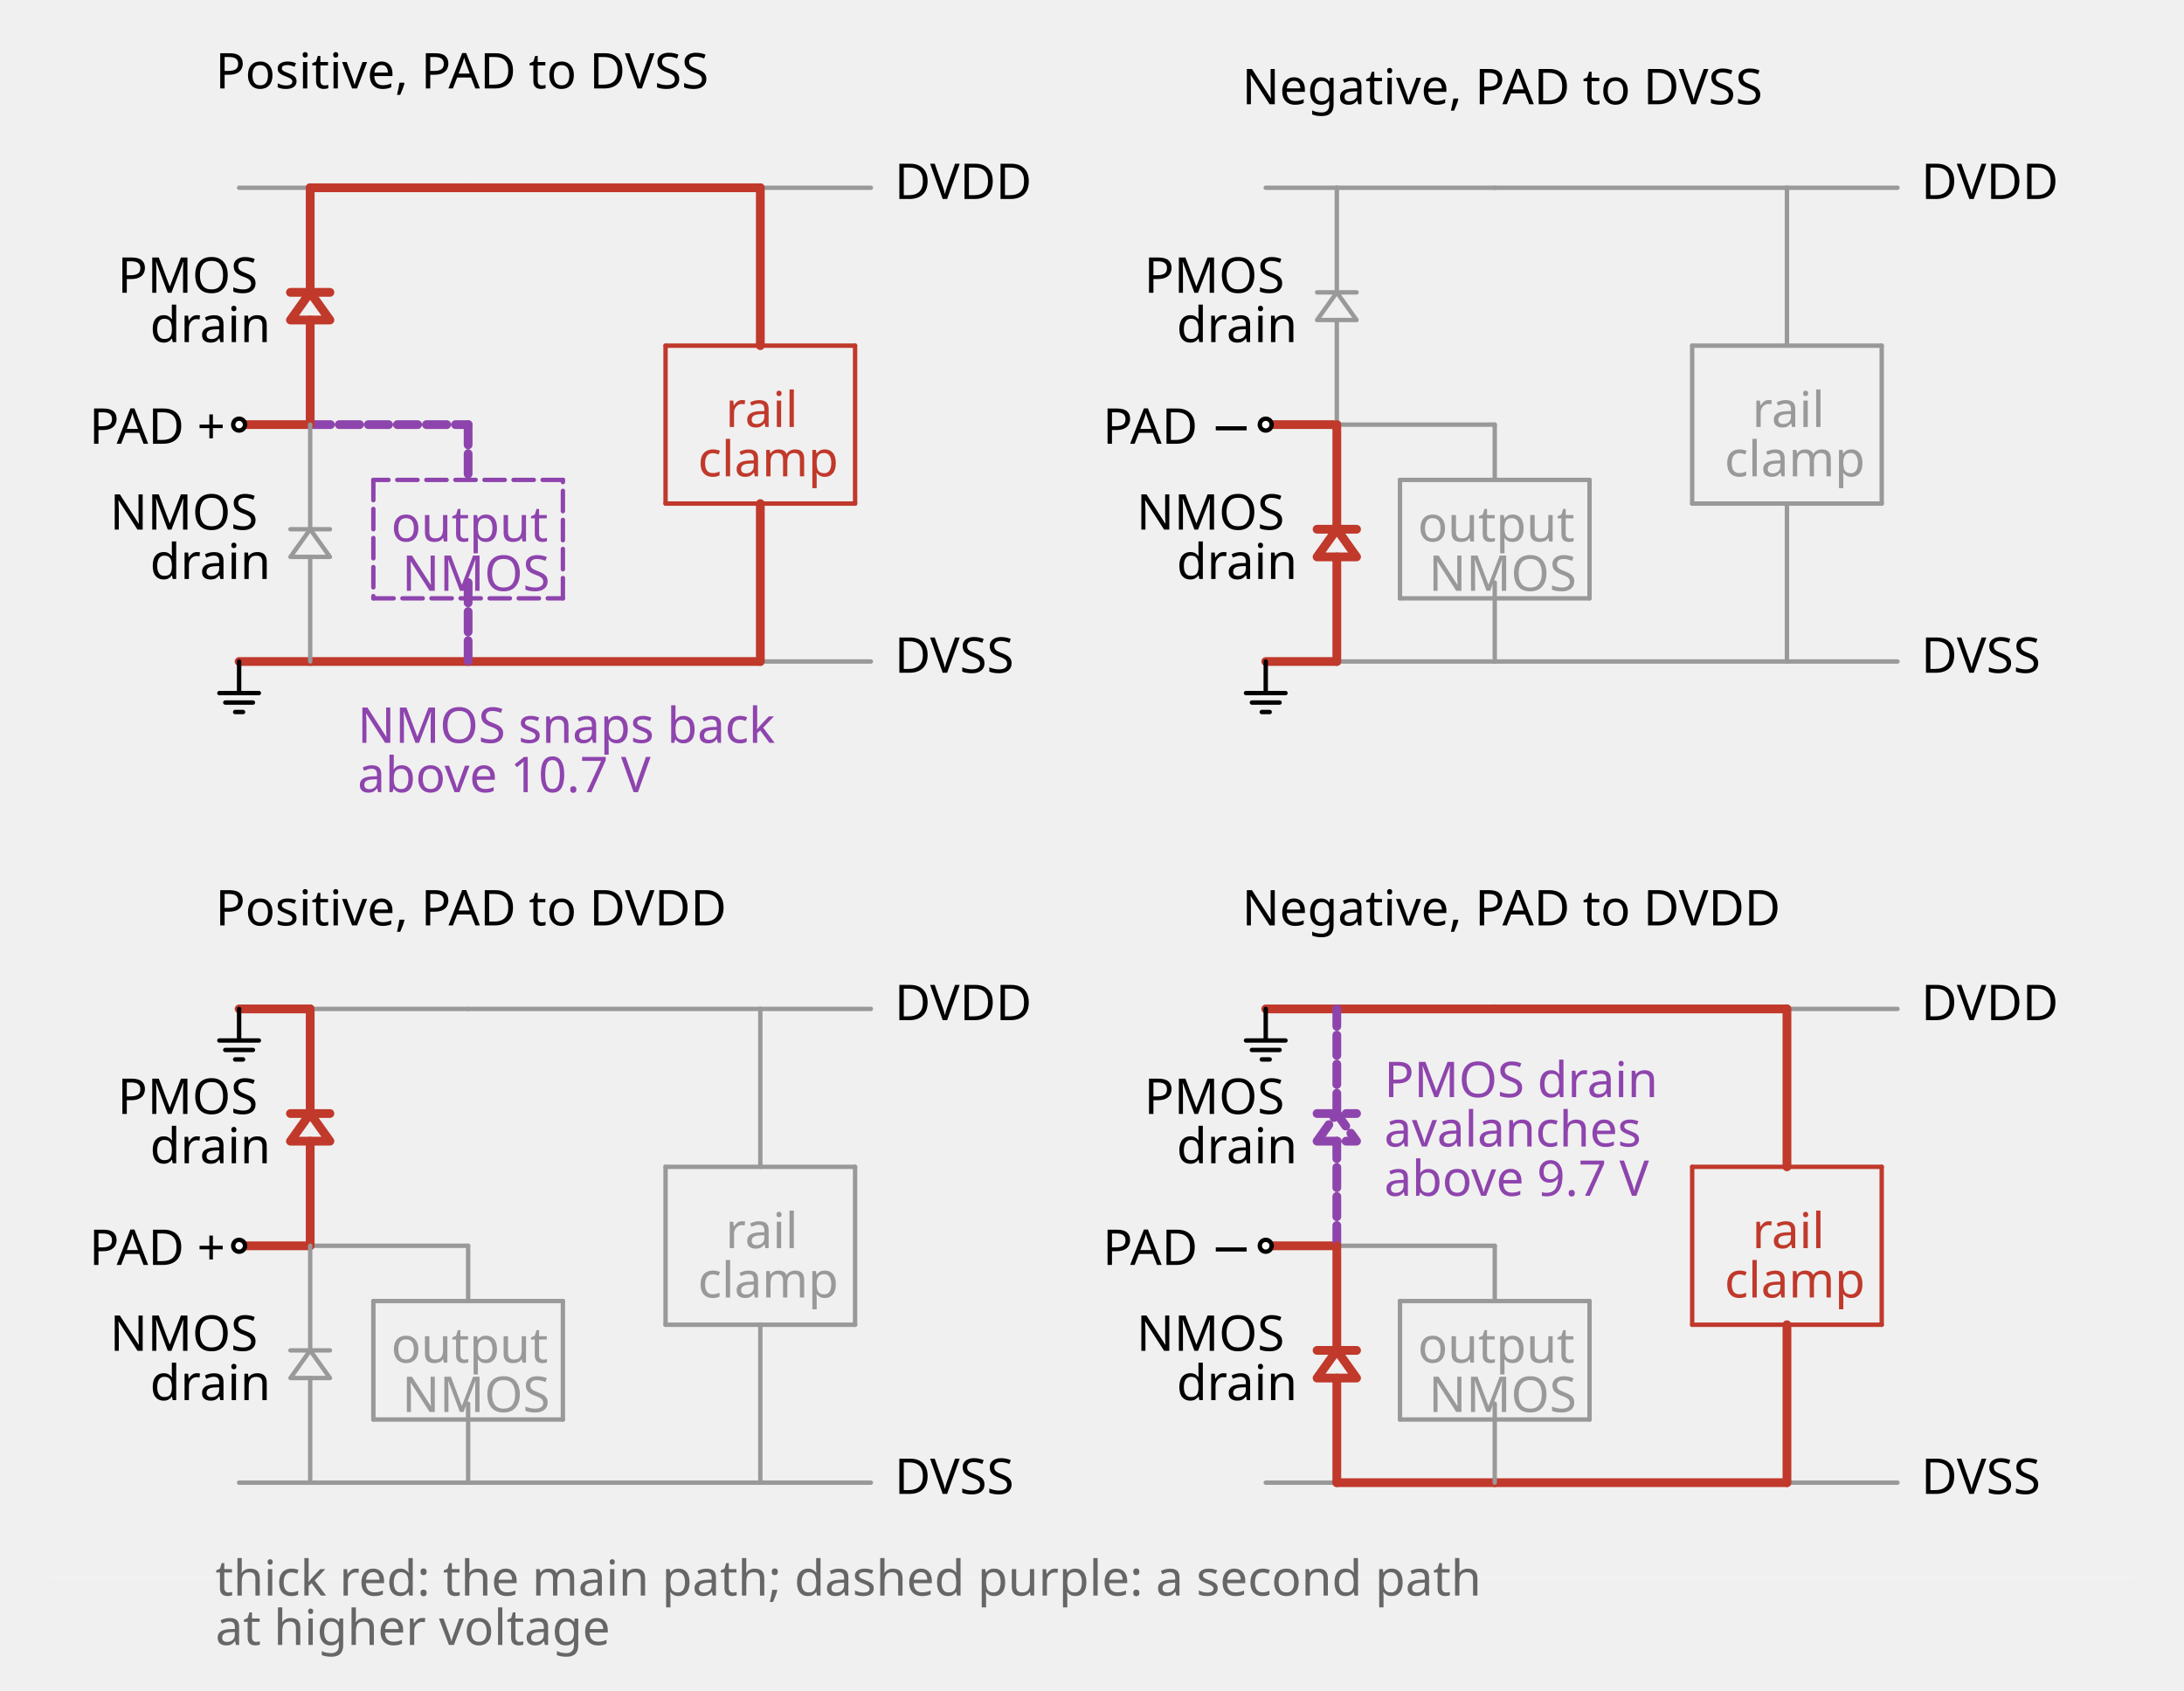
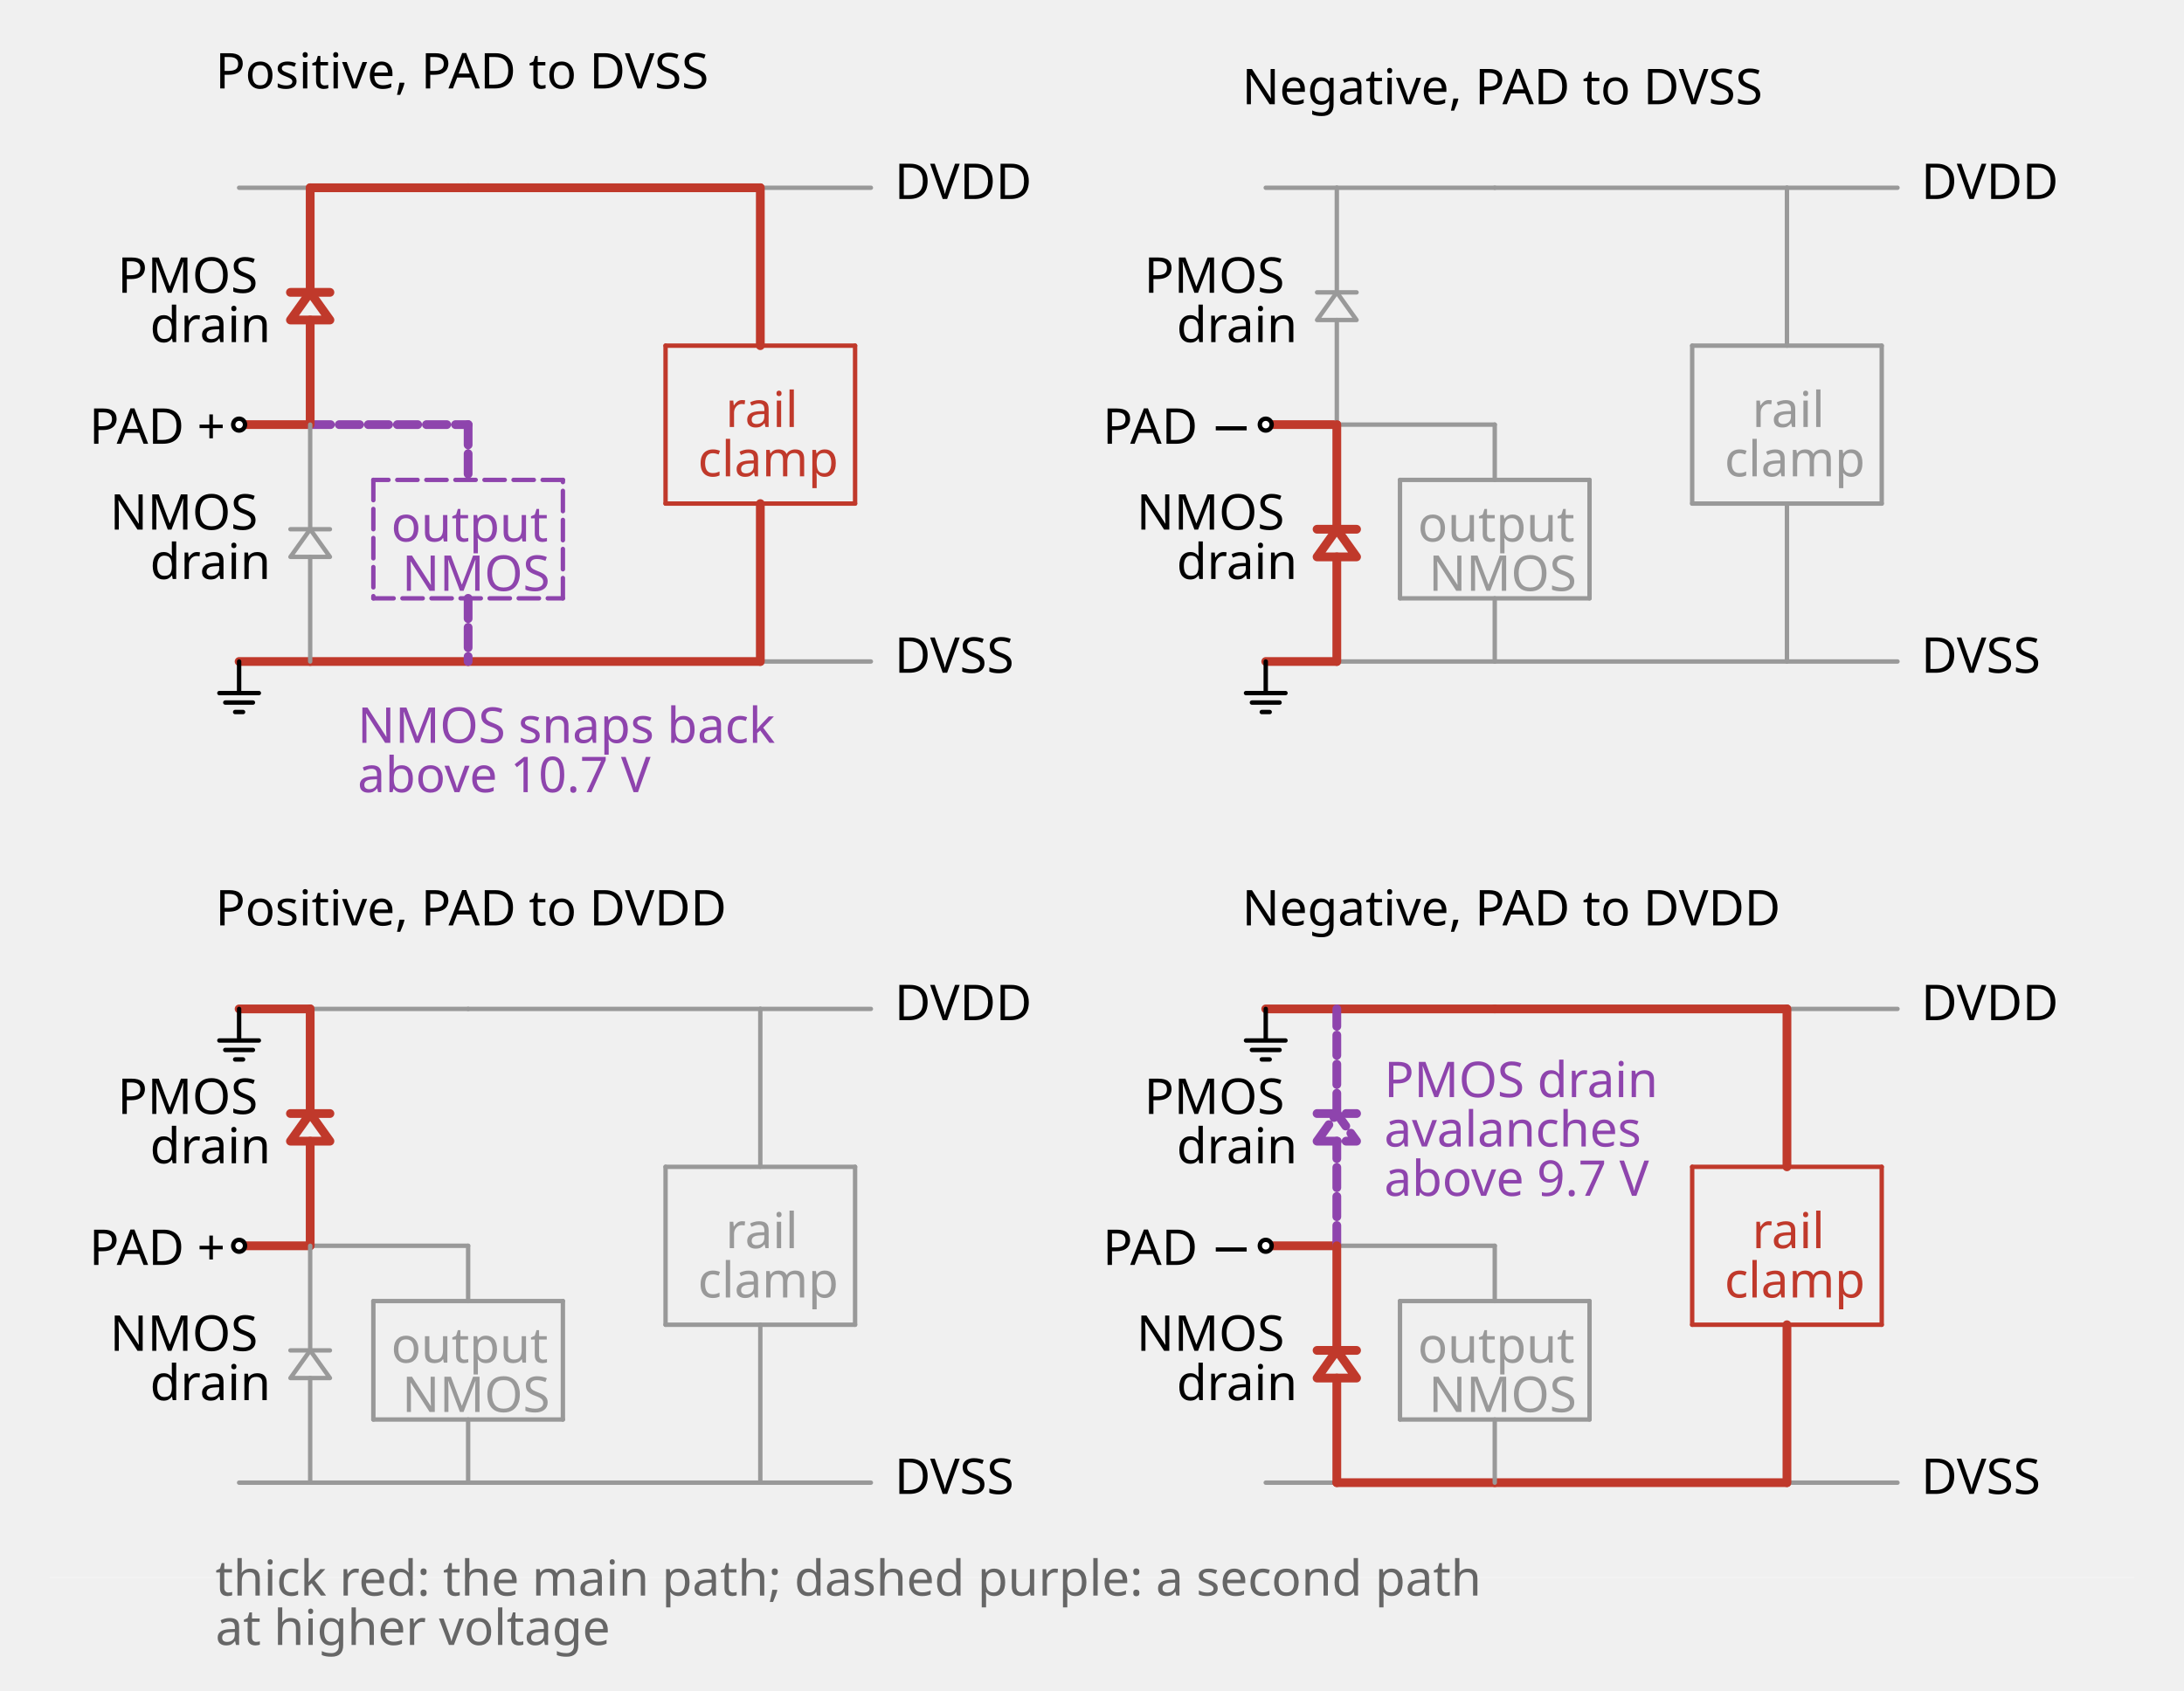
<svg xmlns="http://www.w3.org/2000/svg" xml:lang="en" height="616.48pt" width="796.48pt" viewBox="-69.92 -241.28 796.48 616.48">
  <polygon points="36,-124.56 43.2,-134.64 50.4,-124.56 " style="stroke:#c0392b;fill:none;stroke-width:3.2;stroke-dasharray:-;stroke-linecap:round;stroke-linejoin:round;" />
  <polygon points="36,-38.16 43.2,-48.24 50.4,-38.16 " style="stroke:#999999;fill:none;stroke-width:1.6;stroke-dasharray:-;stroke-linecap:round;stroke-linejoin:round;" />
  <polygon points="410.4,-124.56 417.6,-134.64 424.8,-124.56 " style="stroke:#999999;fill:none;stroke-width:1.6;stroke-dasharray:-;stroke-linecap:round;stroke-linejoin:round;" />
  <polygon points="410.4,-38.16 417.6,-48.24 424.8,-38.16 " style="stroke:#c0392b;fill:none;stroke-width:3.2;stroke-dasharray:-;stroke-linecap:round;stroke-linejoin:round;" />
  <polygon points="36,174.96 43.2,164.88 50.4,174.96 " style="stroke:#c0392b;fill:none;stroke-width:3.2;stroke-dasharray:-;stroke-linecap:round;stroke-linejoin:round;" />
  <polygon points="36,261.36 43.2,251.28 50.4,261.36 " style="stroke:#999999;fill:none;stroke-width:1.6;stroke-dasharray:-;stroke-linecap:round;stroke-linejoin:round;" />
  <polygon points="410.4,174.96 417.6,164.88 424.8,174.96 " style="stroke:#8e44ad;fill:none;stroke-width:3.2;stroke-dasharray:7.4,3.2;stroke-linecap:round;stroke-linejoin:round;" />
  <polygon points="410.4,261.36 417.6,251.28 424.8,261.36 " style="stroke:#c0392b;fill:none;stroke-width:3.2;stroke-dasharray:-;stroke-linecap:round;stroke-linejoin:round;" />
  <path d="M 17.28,-172.8 L 30.24,-172.8 L 43.2,-172.8" style="stroke:#999999;fill:none;stroke-width:1.6;stroke-dasharray:-;stroke-linecap:round;stroke-linejoin:round;" />
  <path d="M 43.2,-172.8 L 72,-172.8 L 100.8,-172.8" style="stroke:#c0392b;fill:none;stroke-width:3.2;stroke-dasharray:-;stroke-linecap:round;stroke-linejoin:round;" />
  <path d="M 100.8,-172.8 L 154.08,-172.8 L 207.36,-172.8" style="stroke:#c0392b;fill:none;stroke-width:3.2;stroke-dasharray:-;stroke-linecap:round;stroke-linejoin:round;" />
  <path d="M 207.36,-172.8 L 227.52,-172.8 L 247.68,-172.8" style="stroke:#999999;fill:none;stroke-width:1.6;stroke-dasharray:-;stroke-linecap:round;stroke-linejoin:round;" />
  <path d="M 17.28,-0.0 L 30.24,-0 L 43.2,-0" style="stroke:#c0392b;fill:none;stroke-width:3.2;stroke-dasharray:-;stroke-linecap:round;stroke-linejoin:round;" />
  <path d="M 43.2,-0.0 L 72,-0 L 100.8,-0" style="stroke:#c0392b;fill:none;stroke-width:3.2;stroke-dasharray:-;stroke-linecap:round;stroke-linejoin:round;" />
  <path d="M 100.8,-0.0 L 154.08,-0 L 207.36,-0" style="stroke:#c0392b;fill:none;stroke-width:3.2;stroke-dasharray:-;stroke-linecap:round;stroke-linejoin:round;" />
  <path d="M 207.36,-0.0 L 227.52,-0 L 247.68,-0" style="stroke:#999999;fill:none;stroke-width:1.6;stroke-dasharray:-;stroke-linecap:round;stroke-linejoin:round;" />
  <path d="M 17.28,-86.4 L 30.24,-86.4 L 43.2,-86.4" style="stroke:#c0392b;fill:none;stroke-width:3.2;stroke-dasharray:-;stroke-linecap:round;stroke-linejoin:round;" />
  <path d="M 43.2,-86.4 L 72,-86.4 L 100.8,-86.4" style="stroke:#8e44ad;fill:none;stroke-width:3.2;stroke-dasharray:7.4,3.2;stroke-linecap:round;stroke-linejoin:round;" />
  <path d="M 43.2,-86.4 L 43.2,-124.56 M 36,-134.64 L 50.4,-134.64 M 43.2,-134.64 L 43.2,-172.8" style="stroke:#c0392b;fill:none;stroke-width:3.2;stroke-dasharray:-;stroke-linecap:round;stroke-linejoin:round;" />
  <path d="M 43.2,-0.0 L 43.2,-38.16 M 36,-48.24 L 50.4,-48.24 M 43.2,-48.24 L 43.2,-86.4" style="stroke:#999999;fill:none;stroke-width:1.6;stroke-dasharray:-;stroke-linecap:round;stroke-linejoin:round;" />
  <path d="M 100.8,-86.4 L 100.8,-76.32 L 100.8,-66.24" style="stroke:#8e44ad;fill:none;stroke-width:3.2;stroke-dasharray:7.4,3.2;stroke-linecap:round;stroke-linejoin:round;" />
-   <path d="M 100.8,-28.8 L 100.8,-14.4 L 100.8,-0" style="stroke:#8e44ad;fill:none;stroke-width:3.2;stroke-dasharray:7.4,3.2;stroke-linecap:round;stroke-linejoin:round;" />
+   <path d="M 100.8,-23.04 L 100.8,-11.52 L 100.8,-0" style="stroke:#8e44ad;fill:none;stroke-width:3.2;stroke-dasharray:7.4,3.2;stroke-linecap:round;stroke-linejoin:round;" />
  <path d="M 66.24,-23.04 L 100.8,-23.04 L 135.36,-23.04" style="stroke:#8e44ad;fill:none;stroke-width:1.6;stroke-dasharray:7.4,3.2;stroke-linecap:round;stroke-linejoin:round;" />
  <path d="M 135.36,-23.04 L 135.36,-44.64 L 135.36,-66.24" style="stroke:#8e44ad;fill:none;stroke-width:1.6;stroke-dasharray:7.4,3.2;stroke-linecap:round;stroke-linejoin:round;" />
  <path d="M 135.36,-66.24 L 100.8,-66.24 L 66.24,-66.24" style="stroke:#8e44ad;fill:none;stroke-width:1.6;stroke-dasharray:7.4,3.2;stroke-linecap:round;stroke-linejoin:round;" />
  <path d="M 66.24,-66.24 L 66.24,-44.64 L 66.24,-23.04" style="stroke:#8e44ad;fill:none;stroke-width:1.6;stroke-dasharray:7.4,3.2;stroke-linecap:round;stroke-linejoin:round;" />
  <path d="M 207.36,-172.8 L 207.36,-144 L 207.36,-115.2" style="stroke:#c0392b;fill:none;stroke-width:3.2;stroke-dasharray:-;stroke-linecap:round;stroke-linejoin:round;" />
  <path d="M 207.36,-57.6 L 207.36,-28.8 L 207.36,-0" style="stroke:#c0392b;fill:none;stroke-width:3.2;stroke-dasharray:-;stroke-linecap:round;stroke-linejoin:round;" />
  <path d="M 172.8,-57.6 L 207.36,-57.6 L 241.92,-57.6" style="stroke:#c0392b;fill:none;stroke-width:1.6;stroke-dasharray:-;stroke-linecap:round;stroke-linejoin:round;" />
  <path d="M 241.92,-57.6 L 241.92,-86.4 L 241.92,-115.2" style="stroke:#c0392b;fill:none;stroke-width:1.6;stroke-dasharray:-;stroke-linecap:round;stroke-linejoin:round;" />
  <path d="M 241.92,-115.2 L 207.36,-115.2 L 172.8,-115.2" style="stroke:#c0392b;fill:none;stroke-width:1.6;stroke-dasharray:-;stroke-linecap:round;stroke-linejoin:round;" />
  <path d="M 172.8,-115.2 L 172.8,-86.4 L 172.8,-57.6" style="stroke:#c0392b;fill:none;stroke-width:1.6;stroke-dasharray:-;stroke-linecap:round;stroke-linejoin:round;" />
  <path d="M 17.28,-0.0 L 17.28,11.52 L 10.08,11.52 L 24.48,11.52 M 12.24,14.976 L 22.32,14.976 M 15.84,18.432 L 18.72,18.432" style="stroke:black;fill:none;stroke-width:1.6;stroke-dasharray:-;stroke-linecap:round;stroke-linejoin:round;" />
  <path d="M 391.68,-172.8 L 404.64,-172.8 L 417.6,-172.8" style="stroke:#999999;fill:none;stroke-width:1.6;stroke-dasharray:-;stroke-linecap:round;stroke-linejoin:round;" />
  <path d="M 417.6,-172.8 L 446.4,-172.8 L 475.2,-172.8" style="stroke:#999999;fill:none;stroke-width:1.6;stroke-dasharray:-;stroke-linecap:round;stroke-linejoin:round;" />
  <path d="M 475.2,-172.8 L 528.48,-172.8 L 581.76,-172.8" style="stroke:#999999;fill:none;stroke-width:1.6;stroke-dasharray:-;stroke-linecap:round;stroke-linejoin:round;" />
  <path d="M 581.76,-172.8 L 601.92,-172.8 L 622.08,-172.8" style="stroke:#999999;fill:none;stroke-width:1.6;stroke-dasharray:-;stroke-linecap:round;stroke-linejoin:round;" />
  <path d="M 391.68,-0.0 L 404.64,-0 L 417.6,-0" style="stroke:#c0392b;fill:none;stroke-width:3.2;stroke-dasharray:-;stroke-linecap:round;stroke-linejoin:round;" />
  <path d="M 417.6,-0.0 L 446.4,-0 L 475.2,-0" style="stroke:#999999;fill:none;stroke-width:1.6;stroke-dasharray:-;stroke-linecap:round;stroke-linejoin:round;" />
  <path d="M 475.2,-0.0 L 528.48,-0 L 581.76,-0" style="stroke:#999999;fill:none;stroke-width:1.6;stroke-dasharray:-;stroke-linecap:round;stroke-linejoin:round;" />
  <path d="M 581.76,-0.0 L 601.92,-0 L 622.08,-0" style="stroke:#999999;fill:none;stroke-width:1.6;stroke-dasharray:-;stroke-linecap:round;stroke-linejoin:round;" />
  <path d="M 391.68,-86.4 L 404.64,-86.4 L 417.6,-86.4" style="stroke:#c0392b;fill:none;stroke-width:3.2;stroke-dasharray:-;stroke-linecap:round;stroke-linejoin:round;" />
  <path d="M 417.6,-86.4 L 446.4,-86.4 L 475.2,-86.4" style="stroke:#999999;fill:none;stroke-width:1.6;stroke-dasharray:-;stroke-linecap:round;stroke-linejoin:round;" />
  <path d="M 417.6,-86.4 L 417.6,-124.56 M 410.4,-134.64 L 424.8,-134.64 M 417.6,-134.64 L 417.6,-172.8" style="stroke:#999999;fill:none;stroke-width:1.6;stroke-dasharray:-;stroke-linecap:round;stroke-linejoin:round;" />
  <path d="M 417.6,-0.0 L 417.6,-38.16 M 410.4,-48.24 L 424.8,-48.24 M 417.6,-48.24 L 417.6,-86.4" style="stroke:#c0392b;fill:none;stroke-width:3.2;stroke-dasharray:-;stroke-linecap:round;stroke-linejoin:round;" />
  <path d="M 475.2,-86.4 L 475.2,-76.32 L 475.2,-66.24" style="stroke:#999999;fill:none;stroke-width:1.6;stroke-dasharray:-;stroke-linecap:round;stroke-linejoin:round;" />
-   <path d="M 475.2,-28.8 L 475.2,-14.4 L 475.2,-0" style="stroke:#999999;fill:none;stroke-width:1.6;stroke-dasharray:-;stroke-linecap:round;stroke-linejoin:round;" />
+   <path d="M 475.2,-23.04 L 475.2,-11.52 L 475.2,-0" style="stroke:#999999;fill:none;stroke-width:1.6;stroke-dasharray:-;stroke-linecap:round;stroke-linejoin:round;" />
  <path d="M 440.64,-23.04 L 475.2,-23.04 L 509.76,-23.04" style="stroke:#999999;fill:none;stroke-width:1.6;stroke-dasharray:-;stroke-linecap:round;stroke-linejoin:round;" />
  <path d="M 509.76,-23.04 L 509.76,-44.64 L 509.76,-66.24" style="stroke:#999999;fill:none;stroke-width:1.6;stroke-dasharray:-;stroke-linecap:round;stroke-linejoin:round;" />
  <path d="M 509.76,-66.24 L 475.2,-66.24 L 440.64,-66.24" style="stroke:#999999;fill:none;stroke-width:1.6;stroke-dasharray:-;stroke-linecap:round;stroke-linejoin:round;" />
  <path d="M 440.64,-66.24 L 440.64,-44.64 L 440.64,-23.04" style="stroke:#999999;fill:none;stroke-width:1.6;stroke-dasharray:-;stroke-linecap:round;stroke-linejoin:round;" />
  <path d="M 581.76,-172.8 L 581.76,-144 L 581.76,-115.2" style="stroke:#999999;fill:none;stroke-width:1.6;stroke-dasharray:-;stroke-linecap:round;stroke-linejoin:round;" />
  <path d="M 581.76,-57.6 L 581.76,-28.8 L 581.76,-0" style="stroke:#999999;fill:none;stroke-width:1.6;stroke-dasharray:-;stroke-linecap:round;stroke-linejoin:round;" />
  <path d="M 547.2,-57.6 L 581.76,-57.6 L 616.32,-57.6" style="stroke:#999999;fill:none;stroke-width:1.6;stroke-dasharray:-;stroke-linecap:round;stroke-linejoin:round;" />
  <path d="M 616.32,-57.6 L 616.32,-86.4 L 616.32,-115.2" style="stroke:#999999;fill:none;stroke-width:1.6;stroke-dasharray:-;stroke-linecap:round;stroke-linejoin:round;" />
  <path d="M 616.32,-115.2 L 581.76,-115.2 L 547.2,-115.2" style="stroke:#999999;fill:none;stroke-width:1.6;stroke-dasharray:-;stroke-linecap:round;stroke-linejoin:round;" />
  <path d="M 547.2,-115.2 L 547.2,-86.4 L 547.2,-57.6" style="stroke:#999999;fill:none;stroke-width:1.6;stroke-dasharray:-;stroke-linecap:round;stroke-linejoin:round;" />
  <path d="M 391.68,-0.0 L 391.68,11.52 L 384.48,11.52 L 398.88,11.52 M 386.64,14.976 L 396.72,14.976 M 390.24,18.432 L 393.12,18.432" style="stroke:black;fill:none;stroke-width:1.6;stroke-dasharray:-;stroke-linecap:round;stroke-linejoin:round;" />
  <path d="M 17.28,126.72 L 30.24,126.72 L 43.2,126.72" style="stroke:#c0392b;fill:none;stroke-width:3.2;stroke-dasharray:-;stroke-linecap:round;stroke-linejoin:round;" />
  <path d="M 43.2,126.72 L 72,126.72 L 100.8,126.72" style="stroke:#999999;fill:none;stroke-width:1.6;stroke-dasharray:-;stroke-linecap:round;stroke-linejoin:round;" />
  <path d="M 100.8,126.72 L 154.08,126.72 L 207.36,126.72" style="stroke:#999999;fill:none;stroke-width:1.6;stroke-dasharray:-;stroke-linecap:round;stroke-linejoin:round;" />
  <path d="M 207.36,126.72 L 227.52,126.72 L 247.68,126.72" style="stroke:#999999;fill:none;stroke-width:1.6;stroke-dasharray:-;stroke-linecap:round;stroke-linejoin:round;" />
  <path d="M 17.28,299.52 L 30.24,299.52 L 43.2,299.52" style="stroke:#999999;fill:none;stroke-width:1.6;stroke-dasharray:-;stroke-linecap:round;stroke-linejoin:round;" />
  <path d="M 43.2,299.52 L 72,299.52 L 100.8,299.52" style="stroke:#999999;fill:none;stroke-width:1.6;stroke-dasharray:-;stroke-linecap:round;stroke-linejoin:round;" />
  <path d="M 100.8,299.52 L 154.08,299.52 L 207.36,299.52" style="stroke:#999999;fill:none;stroke-width:1.6;stroke-dasharray:-;stroke-linecap:round;stroke-linejoin:round;" />
  <path d="M 207.36,299.52 L 227.52,299.52 L 247.68,299.52" style="stroke:#999999;fill:none;stroke-width:1.6;stroke-dasharray:-;stroke-linecap:round;stroke-linejoin:round;" />
  <path d="M 17.28,213.12 L 30.24,213.12 L 43.2,213.12" style="stroke:#c0392b;fill:none;stroke-width:3.2;stroke-dasharray:-;stroke-linecap:round;stroke-linejoin:round;" />
  <path d="M 43.2,213.12 L 72,213.12 L 100.8,213.12" style="stroke:#999999;fill:none;stroke-width:1.6;stroke-dasharray:-;stroke-linecap:round;stroke-linejoin:round;" />
  <path d="M 43.2,213.12 L 43.2,174.96 M 36,164.88 L 50.4,164.88 M 43.2,164.88 L 43.2,126.72" style="stroke:#c0392b;fill:none;stroke-width:3.2;stroke-dasharray:-;stroke-linecap:round;stroke-linejoin:round;" />
  <path d="M 43.2,299.52 L 43.2,261.36 M 36,251.28 L 50.4,251.28 M 43.2,251.28 L 43.2,213.12" style="stroke:#999999;fill:none;stroke-width:1.6;stroke-dasharray:-;stroke-linecap:round;stroke-linejoin:round;" />
  <path d="M 100.8,213.12 L 100.8,223.2 L 100.8,233.28" style="stroke:#999999;fill:none;stroke-width:1.6;stroke-dasharray:-;stroke-linecap:round;stroke-linejoin:round;" />
-   <path d="M 100.8,270.72 L 100.8,285.12 L 100.8,299.52" style="stroke:#999999;fill:none;stroke-width:1.6;stroke-dasharray:-;stroke-linecap:round;stroke-linejoin:round;" />
+   <path d="M 100.8,276.48 L 100.8,288 L 100.8,299.52" style="stroke:#999999;fill:none;stroke-width:1.6;stroke-dasharray:-;stroke-linecap:round;stroke-linejoin:round;" />
  <path d="M 66.24,276.48 L 100.8,276.48 L 135.36,276.48" style="stroke:#999999;fill:none;stroke-width:1.6;stroke-dasharray:-;stroke-linecap:round;stroke-linejoin:round;" />
  <path d="M 135.36,276.48 L 135.36,254.88 L 135.36,233.28" style="stroke:#999999;fill:none;stroke-width:1.6;stroke-dasharray:-;stroke-linecap:round;stroke-linejoin:round;" />
  <path d="M 135.36,233.28 L 100.8,233.28 L 66.24,233.28" style="stroke:#999999;fill:none;stroke-width:1.6;stroke-dasharray:-;stroke-linecap:round;stroke-linejoin:round;" />
  <path d="M 66.24,233.28 L 66.24,254.88 L 66.24,276.48" style="stroke:#999999;fill:none;stroke-width:1.6;stroke-dasharray:-;stroke-linecap:round;stroke-linejoin:round;" />
  <path d="M 207.36,126.72 L 207.36,155.52 L 207.36,184.32" style="stroke:#999999;fill:none;stroke-width:1.6;stroke-dasharray:-;stroke-linecap:round;stroke-linejoin:round;" />
  <path d="M 207.36,241.92 L 207.36,270.72 L 207.36,299.52" style="stroke:#999999;fill:none;stroke-width:1.6;stroke-dasharray:-;stroke-linecap:round;stroke-linejoin:round;" />
  <path d="M 172.8,241.92 L 207.36,241.92 L 241.92,241.92" style="stroke:#999999;fill:none;stroke-width:1.6;stroke-dasharray:-;stroke-linecap:round;stroke-linejoin:round;" />
  <path d="M 241.92,241.92 L 241.92,213.12 L 241.92,184.32" style="stroke:#999999;fill:none;stroke-width:1.6;stroke-dasharray:-;stroke-linecap:round;stroke-linejoin:round;" />
  <path d="M 241.92,184.32 L 207.36,184.32 L 172.8,184.32" style="stroke:#999999;fill:none;stroke-width:1.6;stroke-dasharray:-;stroke-linecap:round;stroke-linejoin:round;" />
  <path d="M 172.8,184.32 L 172.8,213.12 L 172.8,241.92" style="stroke:#999999;fill:none;stroke-width:1.6;stroke-dasharray:-;stroke-linecap:round;stroke-linejoin:round;" />
  <path d="M 17.28,126.72 L 17.28,138.24 L 10.08,138.24 L 24.48,138.24 M 12.24,141.696 L 22.32,141.696 M 15.84,145.152 L 18.72,145.152" style="stroke:black;fill:none;stroke-width:1.6;stroke-dasharray:-;stroke-linecap:round;stroke-linejoin:round;" />
  <path d="M 391.68,126.72 L 404.64,126.72 L 417.6,126.72" style="stroke:#c0392b;fill:none;stroke-width:3.2;stroke-dasharray:-;stroke-linecap:round;stroke-linejoin:round;" />
  <path d="M 417.6,126.72 L 446.4,126.72 L 475.2,126.72" style="stroke:#c0392b;fill:none;stroke-width:3.2;stroke-dasharray:-;stroke-linecap:round;stroke-linejoin:round;" />
  <path d="M 475.2,126.72 L 528.48,126.72 L 581.76,126.72" style="stroke:#c0392b;fill:none;stroke-width:3.2;stroke-dasharray:-;stroke-linecap:round;stroke-linejoin:round;" />
  <path d="M 581.76,126.72 L 601.92,126.72 L 622.08,126.72" style="stroke:#999999;fill:none;stroke-width:1.6;stroke-dasharray:-;stroke-linecap:round;stroke-linejoin:round;" />
  <path d="M 391.68,299.52 L 404.64,299.52 L 417.6,299.52" style="stroke:#999999;fill:none;stroke-width:1.6;stroke-dasharray:-;stroke-linecap:round;stroke-linejoin:round;" />
  <path d="M 417.6,299.52 L 446.4,299.52 L 475.2,299.52" style="stroke:#c0392b;fill:none;stroke-width:3.2;stroke-dasharray:-;stroke-linecap:round;stroke-linejoin:round;" />
  <path d="M 475.2,299.52 L 528.48,299.52 L 581.76,299.52" style="stroke:#c0392b;fill:none;stroke-width:3.2;stroke-dasharray:-;stroke-linecap:round;stroke-linejoin:round;" />
  <path d="M 581.76,299.52 L 601.92,299.52 L 622.08,299.52" style="stroke:#999999;fill:none;stroke-width:1.6;stroke-dasharray:-;stroke-linecap:round;stroke-linejoin:round;" />
  <path d="M 391.68,213.12 L 404.64,213.12 L 417.6,213.12" style="stroke:#c0392b;fill:none;stroke-width:3.2;stroke-dasharray:-;stroke-linecap:round;stroke-linejoin:round;" />
  <path d="M 417.6,213.12 L 446.4,213.12 L 475.2,213.12" style="stroke:#999999;fill:none;stroke-width:1.6;stroke-dasharray:-;stroke-linecap:round;stroke-linejoin:round;" />
  <path d="M 417.6,213.12 L 417.6,174.96 M 410.4,164.88 L 424.8,164.88 M 417.6,164.88 L 417.6,126.72" style="stroke:#8e44ad;fill:none;stroke-width:3.2;stroke-dasharray:7.4,3.2;stroke-linecap:round;stroke-linejoin:round;" />
  <path d="M 417.6,299.52 L 417.6,261.36 M 410.4,251.28 L 424.8,251.28 M 417.6,251.28 L 417.6,213.12" style="stroke:#c0392b;fill:none;stroke-width:3.2;stroke-dasharray:-;stroke-linecap:round;stroke-linejoin:round;" />
  <path d="M 475.2,213.12 L 475.2,223.2 L 475.2,233.28" style="stroke:#999999;fill:none;stroke-width:1.6;stroke-dasharray:-;stroke-linecap:round;stroke-linejoin:round;" />
-   <path d="M 475.2,270.72 L 475.2,285.12 L 475.2,299.52" style="stroke:#999999;fill:none;stroke-width:1.6;stroke-dasharray:-;stroke-linecap:round;stroke-linejoin:round;" />
+   <path d="M 475.2,276.48 L 475.2,288 L 475.2,299.52" style="stroke:#999999;fill:none;stroke-width:1.6;stroke-dasharray:-;stroke-linecap:round;stroke-linejoin:round;" />
  <path d="M 440.64,276.48 L 475.2,276.48 L 509.76,276.48" style="stroke:#999999;fill:none;stroke-width:1.6;stroke-dasharray:-;stroke-linecap:round;stroke-linejoin:round;" />
  <path d="M 509.76,276.48 L 509.76,254.88 L 509.76,233.28" style="stroke:#999999;fill:none;stroke-width:1.6;stroke-dasharray:-;stroke-linecap:round;stroke-linejoin:round;" />
  <path d="M 509.76,233.28 L 475.2,233.28 L 440.64,233.28" style="stroke:#999999;fill:none;stroke-width:1.6;stroke-dasharray:-;stroke-linecap:round;stroke-linejoin:round;" />
  <path d="M 440.64,233.28 L 440.64,254.88 L 440.64,276.48" style="stroke:#999999;fill:none;stroke-width:1.6;stroke-dasharray:-;stroke-linecap:round;stroke-linejoin:round;" />
  <path d="M 581.76,126.72 L 581.76,155.52 L 581.76,184.32" style="stroke:#c0392b;fill:none;stroke-width:3.2;stroke-dasharray:-;stroke-linecap:round;stroke-linejoin:round;" />
  <path d="M 581.76,241.92 L 581.76,270.72 L 581.76,299.52" style="stroke:#c0392b;fill:none;stroke-width:3.2;stroke-dasharray:-;stroke-linecap:round;stroke-linejoin:round;" />
  <path d="M 547.2,241.92 L 581.76,241.92 L 616.32,241.92" style="stroke:#c0392b;fill:none;stroke-width:1.6;stroke-dasharray:-;stroke-linecap:round;stroke-linejoin:round;" />
  <path d="M 616.32,241.92 L 616.32,213.12 L 616.32,184.32" style="stroke:#c0392b;fill:none;stroke-width:1.6;stroke-dasharray:-;stroke-linecap:round;stroke-linejoin:round;" />
  <path d="M 616.32,184.32 L 581.76,184.32 L 547.2,184.32" style="stroke:#c0392b;fill:none;stroke-width:1.6;stroke-dasharray:-;stroke-linecap:round;stroke-linejoin:round;" />
  <path d="M 547.2,184.32 L 547.2,213.12 L 547.2,241.92" style="stroke:#c0392b;fill:none;stroke-width:1.6;stroke-dasharray:-;stroke-linecap:round;stroke-linejoin:round;" />
  <path d="M 391.68,126.72 L 391.68,138.24 L 384.48,138.24 L 398.88,138.24 M 386.64,141.696 L 396.72,141.696 M 390.24,145.152 L 393.12,145.152" style="stroke:black;fill:none;stroke-width:1.6;stroke-dasharray:-;stroke-linecap:round;stroke-linejoin:round;" />
  <path d="M -51.84,334.08 L 328.32,334.08 L 708.48,334.08" style="stroke:white;fill:none;stroke-width:0.1;stroke-dasharray:-;stroke-linecap:round;stroke-linejoin:round;" />
  <text x="8.64" y="-234.0" dominant-baseline="central" fill="black" font-size="18" font-family="sans" text-anchor="start">
    <tspan x="8.64" dy="18">Positive, PAD to DVSS</tspan>
  </text>
  <text x="256.32" y="-193.68" dominant-baseline="central" fill="black" font-size="18" font-family="sans" text-anchor="start">
    <tspan x="256.32" dy="18">DVDD</tspan>
  </text>
  <text x="256.32" y="-20.88" dominant-baseline="central" fill="black" font-size="18" font-family="sans" text-anchor="start">
    <tspan x="256.32" dy="18">DVSS</tspan>
  </text>
  <text x="28.8" y="-159.48" dominant-baseline="central" fill="black" font-size="18" font-family="sans" text-anchor="end">
    <tspan x="28.8" dy="18">PMOS</tspan>
    <tspan x="28.8" dy="18">drain</tspan>
  </text>
  <text x="28.8" y="-73.08" dominant-baseline="central" fill="black" font-size="18" font-family="sans" text-anchor="end">
    <tspan x="28.8" dy="18">NMOS</tspan>
    <tspan x="28.8" dy="18">drain</tspan>
  </text>
  <text x="103.68" y="-68.76" dominant-baseline="central" fill="#8e44ad" font-size="18" font-family="sans" text-anchor="middle">
    <tspan x="103.68" dy="18">output</tspan>
    <tspan x="103.68" dy="18">NMOS</tspan>
  </text>
  <text x="210.24" y="-110.52" dominant-baseline="central" fill="#c0392b" font-size="18" font-family="sans" text-anchor="middle">
    <tspan x="210.24" dy="18">rail</tspan>
    <tspan x="210.24" dy="18">clamp</tspan>
  </text>
  <text x="60.48" y="4.68" dominant-baseline="central" fill="#8e44ad" font-size="18" font-family="sans" text-anchor="start">
    <tspan x="60.48" dy="18">NMOS snaps back</tspan>
    <tspan x="60.48" dy="18">above 10.7 V</tspan>
  </text>
  <text x="383.04" y="-228.24" dominant-baseline="central" fill="black" font-size="18" font-family="sans" text-anchor="start">
    <tspan x="383.04" dy="18">Negative, PAD to DVSS</tspan>
  </text>
  <text x="630.72" y="-193.68" dominant-baseline="central" fill="black" font-size="18" font-family="sans" text-anchor="start">
    <tspan x="630.72" dy="18">DVDD</tspan>
  </text>
  <text x="630.72" y="-20.88" dominant-baseline="central" fill="black" font-size="18" font-family="sans" text-anchor="start">
    <tspan x="630.72" dy="18">DVSS</tspan>
  </text>
  <text x="403.2" y="-159.48" dominant-baseline="central" fill="black" font-size="18" font-family="sans" text-anchor="end">
    <tspan x="403.2" dy="18">PMOS</tspan>
    <tspan x="403.2" dy="18">drain</tspan>
  </text>
  <text x="403.2" y="-73.08" dominant-baseline="central" fill="black" font-size="18" font-family="sans" text-anchor="end">
    <tspan x="403.2" dy="18">NMOS</tspan>
    <tspan x="403.2" dy="18">drain</tspan>
  </text>
  <text x="478.08" y="-68.76" dominant-baseline="central" fill="#999999" font-size="18" font-family="sans" text-anchor="middle">
    <tspan x="478.08" dy="18">output</tspan>
    <tspan x="478.08" dy="18">NMOS</tspan>
  </text>
  <text x="584.64" y="-110.52" dominant-baseline="central" fill="#999999" font-size="18" font-family="sans" text-anchor="middle">
    <tspan x="584.64" dy="18">rail</tspan>
    <tspan x="584.64" dy="18">clamp</tspan>
  </text>
  <text x="8.64" y="71.28" dominant-baseline="central" fill="black" font-size="18" font-family="sans" text-anchor="start">
    <tspan x="8.64" dy="18">Positive, PAD to DVDD</tspan>
  </text>
  <text x="256.32" y="105.84" dominant-baseline="central" fill="black" font-size="18" font-family="sans" text-anchor="start">
    <tspan x="256.32" dy="18">DVDD</tspan>
  </text>
  <text x="256.32" y="278.64" dominant-baseline="central" fill="black" font-size="18" font-family="sans" text-anchor="start">
    <tspan x="256.32" dy="18">DVSS</tspan>
  </text>
  <text x="28.8" y="140.04" dominant-baseline="central" fill="black" font-size="18" font-family="sans" text-anchor="end">
    <tspan x="28.8" dy="18">PMOS</tspan>
    <tspan x="28.8" dy="18">drain</tspan>
  </text>
  <text x="28.8" y="226.44" dominant-baseline="central" fill="black" font-size="18" font-family="sans" text-anchor="end">
    <tspan x="28.8" dy="18">NMOS</tspan>
    <tspan x="28.8" dy="18">drain</tspan>
  </text>
  <text x="103.68" y="230.76" dominant-baseline="central" fill="#999999" font-size="18" font-family="sans" text-anchor="middle">
    <tspan x="103.68" dy="18">output</tspan>
    <tspan x="103.68" dy="18">NMOS</tspan>
  </text>
  <text x="210.24" y="189.0" dominant-baseline="central" fill="#999999" font-size="18" font-family="sans" text-anchor="middle">
    <tspan x="210.24" dy="18">rail</tspan>
    <tspan x="210.24" dy="18">clamp</tspan>
  </text>
  <text x="383.04" y="71.28" dominant-baseline="central" fill="black" font-size="18" font-family="sans" text-anchor="start">
    <tspan x="383.04" dy="18">Negative, PAD to DVDD</tspan>
  </text>
  <text x="630.72" y="105.84" dominant-baseline="central" fill="black" font-size="18" font-family="sans" text-anchor="start">
    <tspan x="630.72" dy="18">DVDD</tspan>
  </text>
  <text x="630.72" y="278.64" dominant-baseline="central" fill="black" font-size="18" font-family="sans" text-anchor="start">
    <tspan x="630.72" dy="18">DVSS</tspan>
  </text>
  <text x="403.2" y="140.04" dominant-baseline="central" fill="black" font-size="18" font-family="sans" text-anchor="end">
    <tspan x="403.2" dy="18">PMOS</tspan>
    <tspan x="403.2" dy="18">drain</tspan>
  </text>
  <text x="403.2" y="226.44" dominant-baseline="central" fill="black" font-size="18" font-family="sans" text-anchor="end">
    <tspan x="403.2" dy="18">NMOS</tspan>
    <tspan x="403.2" dy="18">drain</tspan>
  </text>
  <text x="478.08" y="230.76" dominant-baseline="central" fill="#999999" font-size="18" font-family="sans" text-anchor="middle">
    <tspan x="478.08" dy="18">output</tspan>
    <tspan x="478.08" dy="18">NMOS</tspan>
  </text>
  <text x="584.64" y="189.0" dominant-baseline="central" fill="#c0392b" font-size="18" font-family="sans" text-anchor="middle">
    <tspan x="584.64" dy="18">rail</tspan>
    <tspan x="584.64" dy="18">clamp</tspan>
  </text>
  <text x="434.88" y="133.92" dominant-baseline="central" fill="#8e44ad" font-size="18" font-family="sans" text-anchor="start">
    <tspan x="434.88" dy="18">PMOS drain</tspan>
    <tspan x="434.88" dy="18">avalanches</tspan>
    <tspan x="434.88" dy="18">above 9.7 V</tspan>
  </text>
  <text x="8.64" y="315.72" dominant-baseline="central" fill="#666666" font-size="18" font-family="sans" text-anchor="start">
    <tspan x="8.64" dy="18">thick red: the main path; dashed purple: a second path</tspan>
    <tspan x="8.64" dy="18">at higher voltage</tspan>
  </text>
  <circle cx="17.28" cy="-86.4" r="2.16" style="stroke:black;fill:white;stroke-width:1.6;stroke-dasharray:-;" />
  <text x="12.24" y="-104.4" dominant-baseline="central" fill="black" font-size="18" font-family="sans" text-anchor="end">
    <tspan x="12.24" dy="18">PAD +</tspan>
  </text>
  <circle cx="391.68" cy="-86.4" r="2.16" style="stroke:black;fill:white;stroke-width:1.6;stroke-dasharray:-;" />
  <text x="386.64" y="-104.4" dominant-baseline="central" fill="black" font-size="18" font-family="sans" text-anchor="end">
    <tspan x="386.64" dy="18">PAD −</tspan>
  </text>
  <circle cx="17.28" cy="213.12" r="2.16" style="stroke:black;fill:white;stroke-width:1.6;stroke-dasharray:-;" />
  <text x="12.24" y="195.12" dominant-baseline="central" fill="black" font-size="18" font-family="sans" text-anchor="end">
    <tspan x="12.24" dy="18">PAD +</tspan>
  </text>
  <circle cx="391.68" cy="213.12" r="2.16" style="stroke:black;fill:white;stroke-width:1.6;stroke-dasharray:-;" />
  <text x="386.64" y="195.12" dominant-baseline="central" fill="black" font-size="18" font-family="sans" text-anchor="end">
    <tspan x="386.64" dy="18">PAD −</tspan>
  </text>
</svg>
